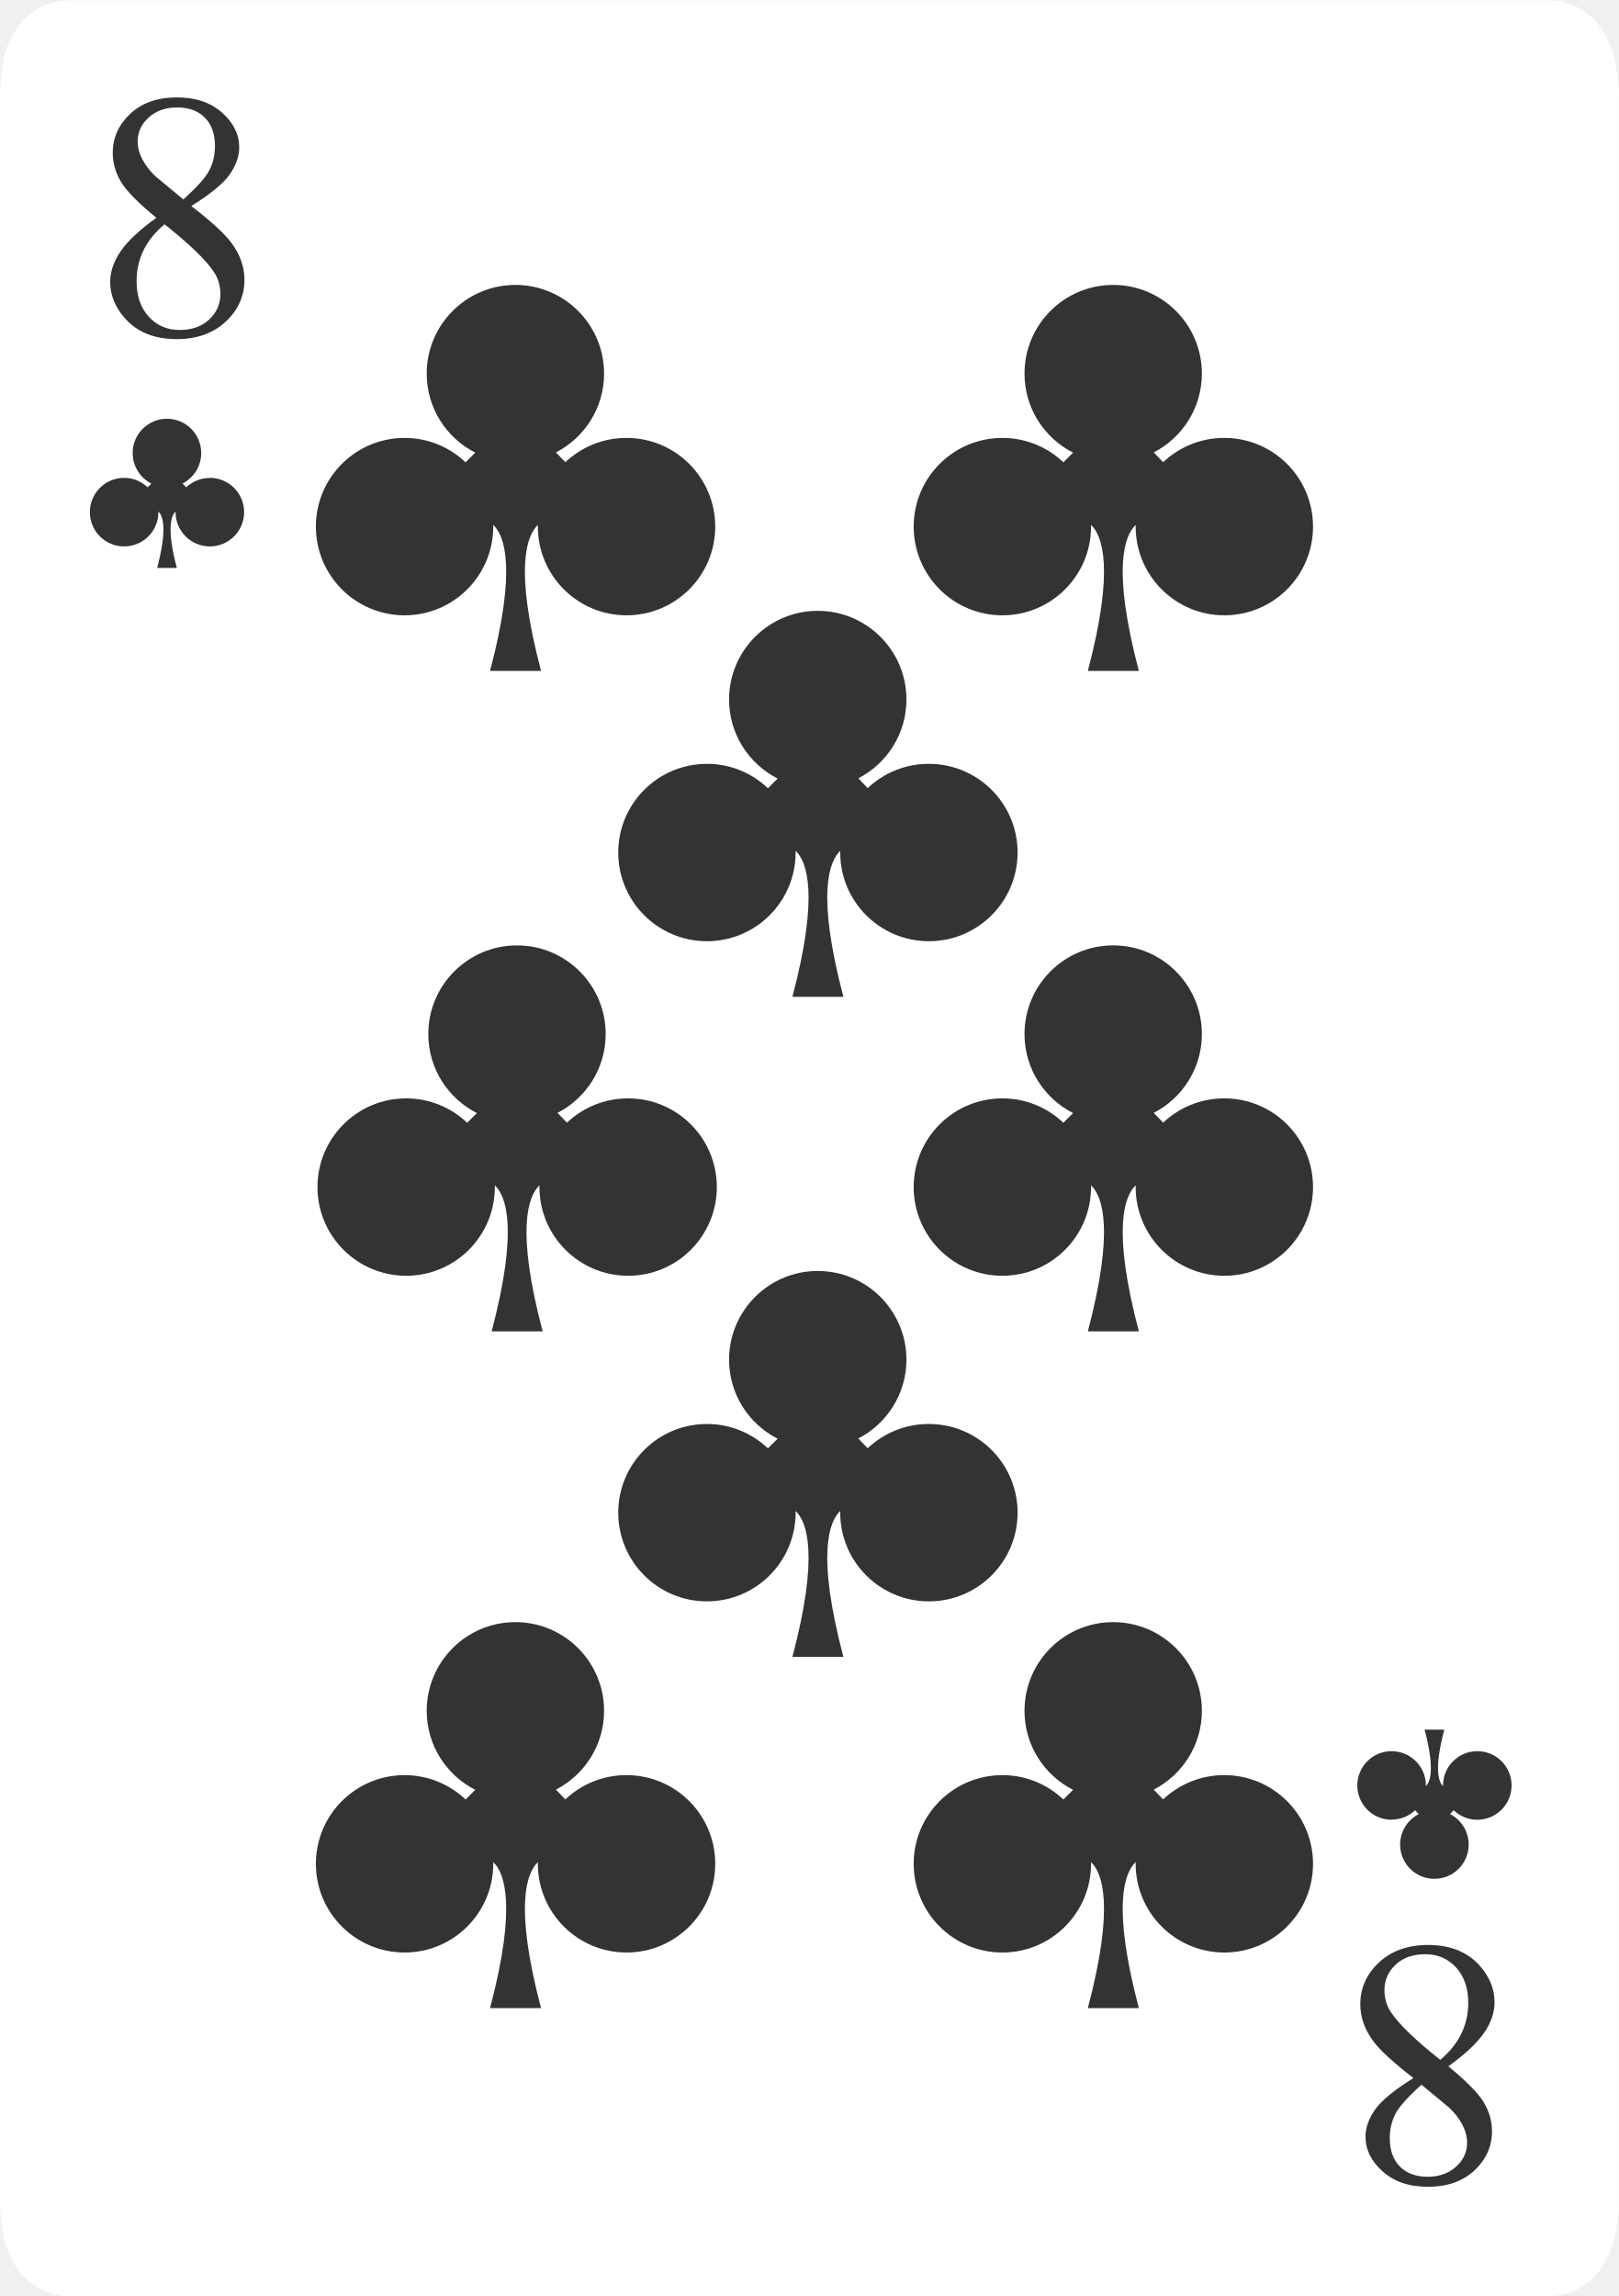
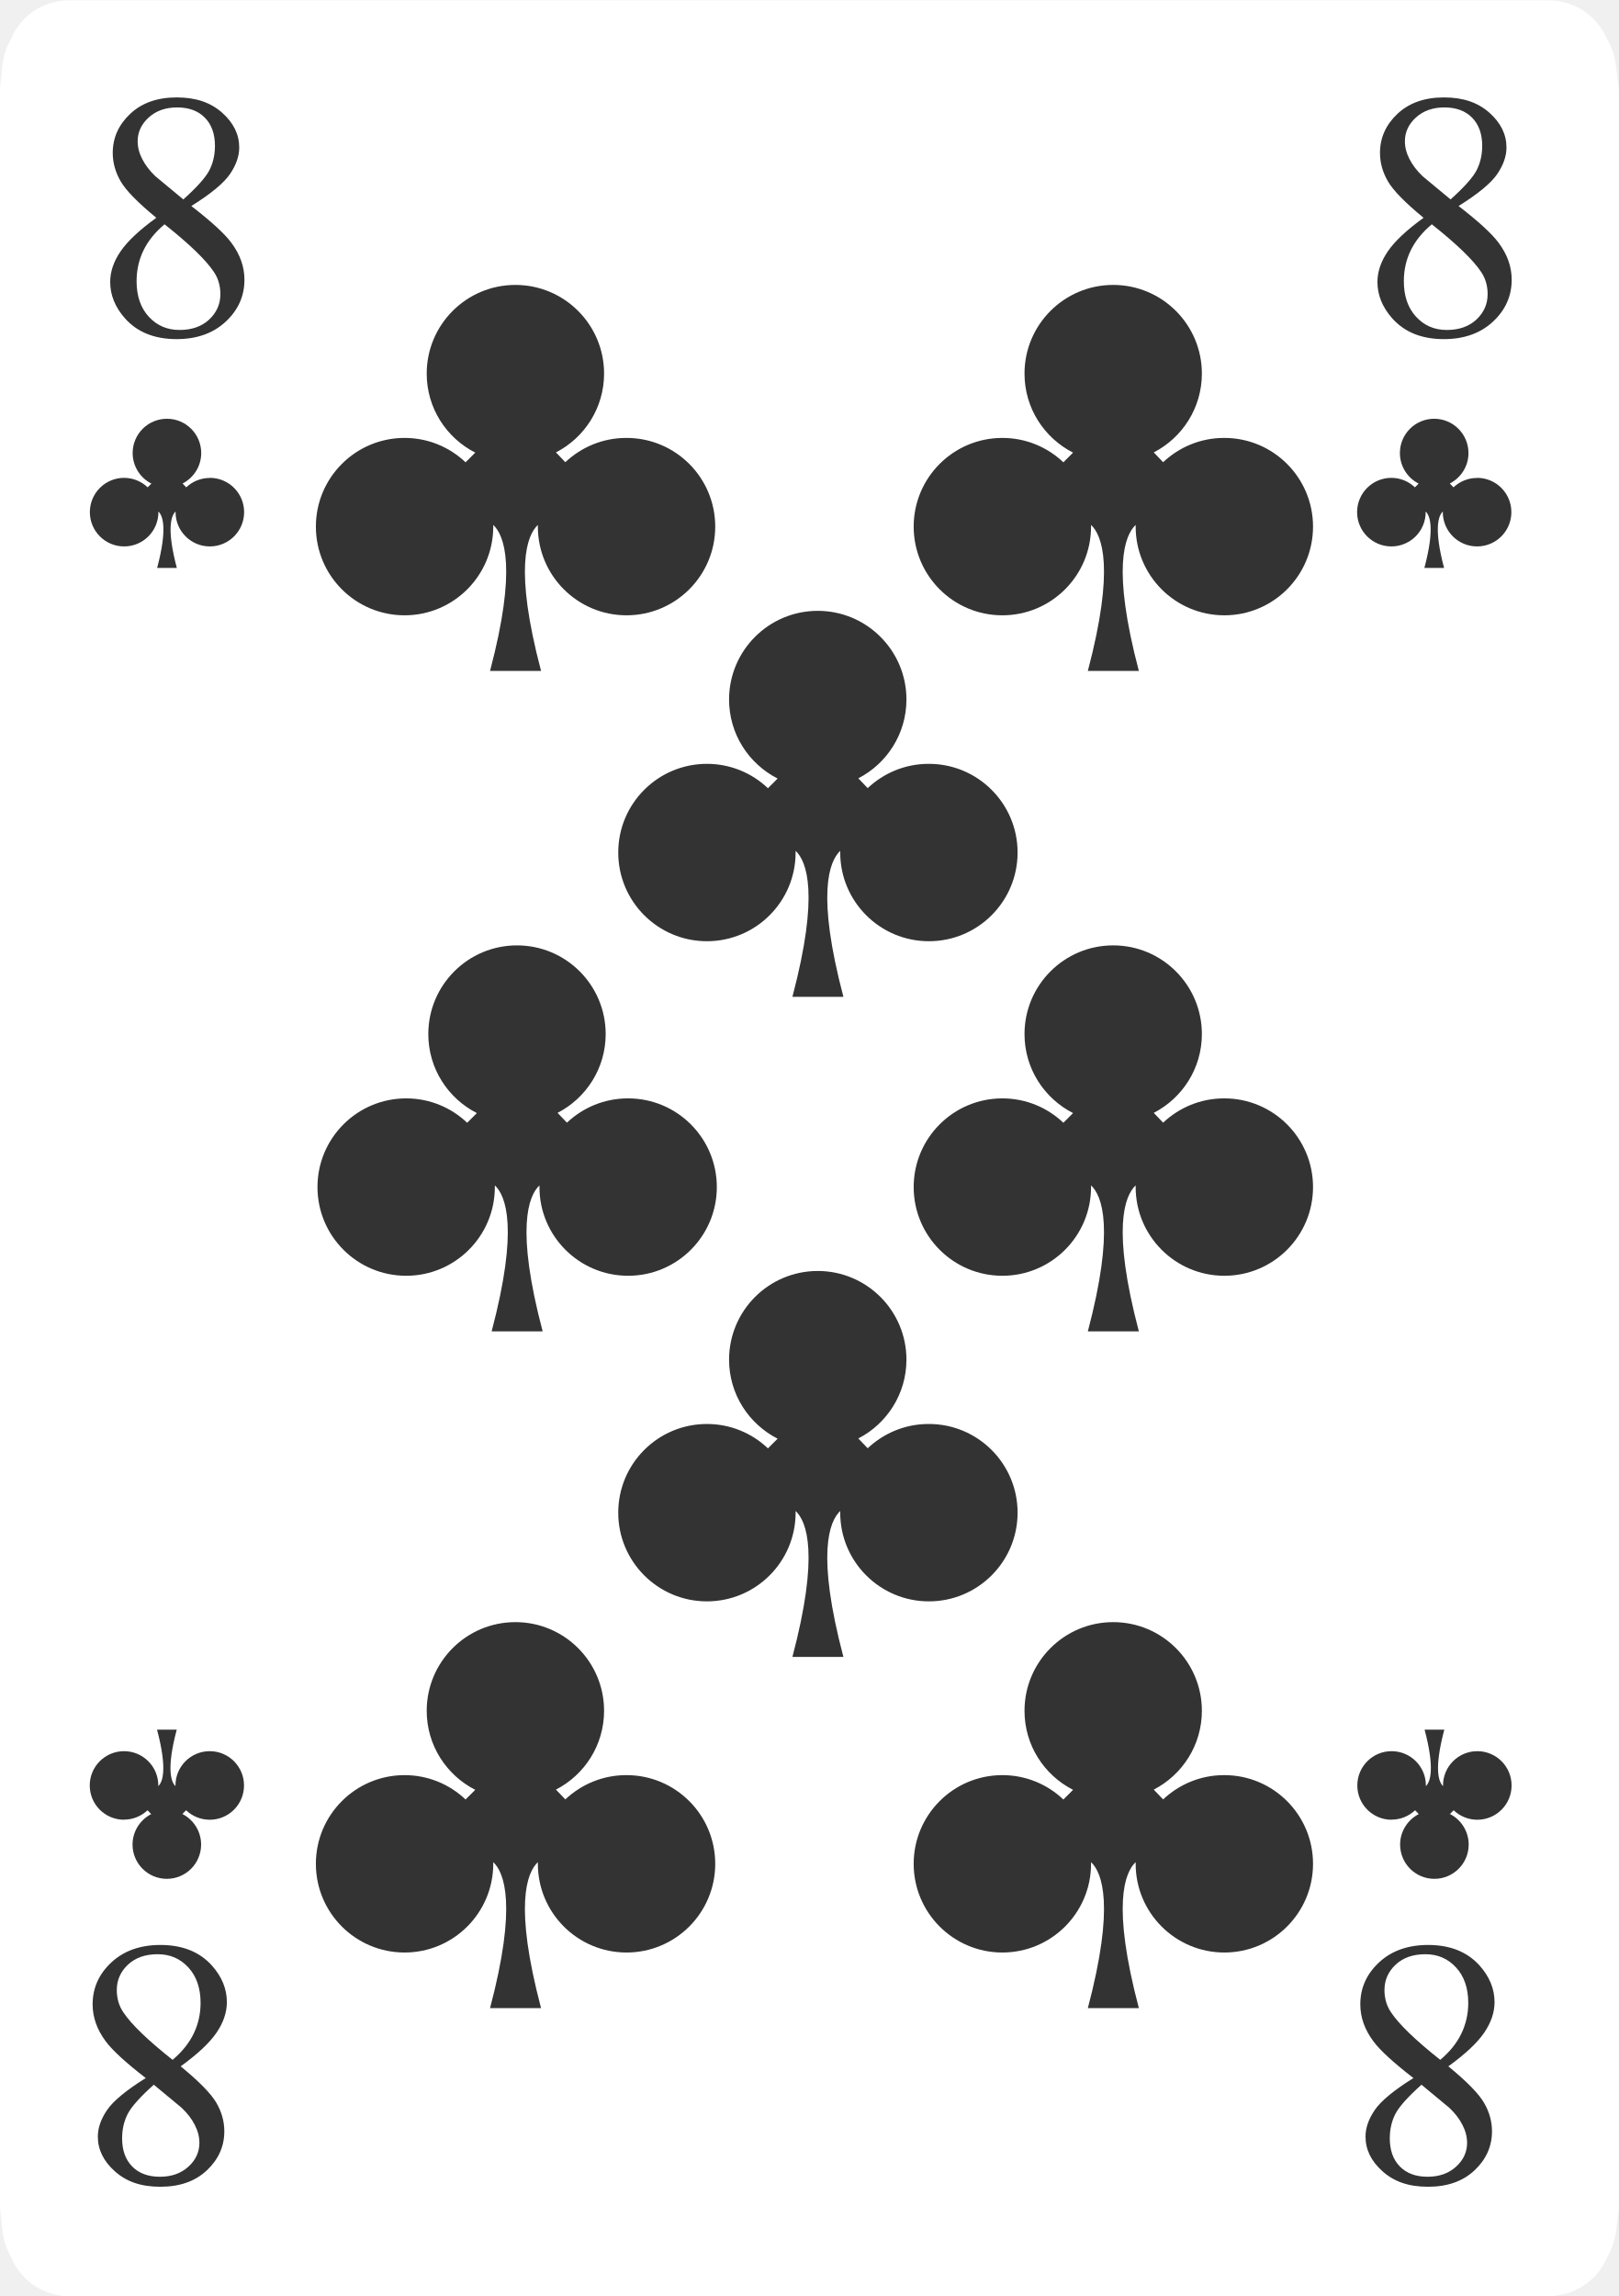
<svg xmlns="http://www.w3.org/2000/svg" id="Playing_Cards" viewBox="0 0 152.06 215.64">
  <g id="Cards">
    <g id="Clubs">
      <g>
+         <path d="m6.47.03h138.97c.47,0,.95.06,1.41.17l.11.03c.98.25,1.88.74,2.61,1.45l.04.04c.48.46.87,1,1.17,1.59l.41.82c.29.58.48,1.2.56,1.84l.26,1.97c.03.25.05.5.05.75v198.38c0,.26-.02.52-.05.78l-.25,1.86c-.08.61-.26,1.2-.53,1.75l-.41.85c-.32.65-.75,1.24-1.28,1.73l-.05.04c-.67.62-1.48,1.07-2.36,1.32l-.19.05c-.51.14-1.04.22-1.57.22H6.56c-.53,0-1.06-.07-1.57-.22l-.14-.04c-.92-.26-1.76-.74-2.44-1.4h0c-.49-.48-.9-1.04-1.2-1.65l-.41-.84c-.29-.59-.47-1.23-.55-1.88l-.21-1.85c-.02-.22-.04-.44-.04-.66V8.63c0-.21.01-.42.03-.63l.21-1.96c.07-.68.27-1.35.58-1.97l.41-.82c.28-.56.65-1.07,1.09-1.51h0C3.06,1,4,.47,5.01.22h.05c.46-.13.93-.19,1.41-.19Z" style="fill: #fff; fill-rule: evenodd;" />
        <g>
-           <path d="m6.47.03h138.97c.47,0,.95.06,1.41.17l.11.03c.98.25,1.88.74,2.61,1.45l.04.04c.48.46.87,1,1.17,1.59l.41.82c.29.58.48,1.2.56,1.84l.26,1.97c.03.25.05.5.05.75v198.38c0,.26-.02.52-.05.78l-.25,1.86c-.08.61-.26,1.2-.53,1.75l-.41.85c-.32.65-.75,1.24-1.28,1.73l-.05.04c-.67.62-1.48,1.07-2.36,1.32l-.19.05c-.51.14-1.04.22-1.57.22H6.56c-.53,0-1.06-.07-1.57-.22l-.14-.04c-.92-.26-1.76-.74-2.44-1.4h0c-.49-.48-.9-1.04-1.2-1.65l-.41-.84c-.29-.59-.47-1.23-.55-1.88l-.21-1.85c-.02-.22-.04-.44-.04-.66V8.63c0-.21.01-.42.03-.63l.21-1.96c.07-.68.27-1.35.58-1.97l.41-.82c.28-.56.65-1.07,1.09-1.51h0C3.06,1,4,.47,5.01.22h.05c.46-.13.93-.19,1.41-.19Z" style="fill: #fff; fill-rule: evenodd;" />
+           <path d="m19.7,44.89c-.86,0-1.63.34-2.21.88l-.34-.36c1.04-.54,1.75-1.61,1.75-2.86,0-1.78-1.44-3.22-3.22-3.22s-3.22,1.44-3.22,3.22c0,1.25.72,2.34,1.76,2.87l-.35.35c-.58-.55-1.36-.89-2.21-.89-1.78,0-3.22,1.44-3.22,3.22s1.44,3.22,3.22,3.22,3.22-1.44,3.22-3.22c0-.02,0-.04,0-.06.4.38.87,1.57-.12,5.3h1.85c-.99-3.73-.52-4.92-.12-5.3,0,.02,0,.04,0,.06,0,1.78,1.44,3.22,3.22,3.22s3.22-1.44,3.22-3.22-1.44-3.22-3.22-3.22Z" style="fill: #333; fill-rule: evenodd;" />
          <path d="m14.69,20.46c-1.73-1.42-2.85-2.56-3.35-3.42-.5-.86-.75-1.75-.75-2.68,0-1.42.55-2.64,1.64-3.67,1.1-1.03,2.55-1.54,4.37-1.54s3.18.48,4.26,1.43c1.08.96,1.61,2.05,1.61,3.27,0,.82-.29,1.65-.87,2.5-.58.85-1.79,1.85-3.63,3,1.89,1.46,3.14,2.61,3.76,3.45.82,1.1,1.23,2.25,1.23,3.47,0,1.54-.59,2.85-1.76,3.94-1.17,1.09-2.71,1.64-4.61,1.64-2.08,0-3.69-.65-4.85-1.95-.92-1.04-1.39-2.18-1.39-3.42,0-.97.33-1.93.98-2.88.65-.95,1.77-2,3.36-3.15Zm.76.61c-.89.75-1.55,1.57-1.98,2.46-.43.89-.64,1.85-.64,2.88,0,1.39.38,2.5,1.14,3.33s1.72,1.25,2.89,1.25,2.09-.33,2.79-.98c.7-.66,1.05-1.45,1.05-2.39,0-.77-.2-1.47-.61-2.08-.76-1.14-2.31-2.63-4.63-4.47Zm1.77-2.34c1.29-1.16,2.11-2.08,2.45-2.75.34-.67.52-1.43.52-2.28,0-1.13-.32-2.01-.95-2.65-.63-.64-1.5-.96-2.6-.96s-1.99.32-2.68.95c-.69.63-1.03,1.38-1.03,2.22,0,.56.14,1.12.43,1.68.29.56.69,1.09,1.22,1.6l2.64,2.19Z" style="fill: #333;" />
+         </g>
+         <g>
+           <path d="m130.71,170.9c.86,0,1.63-.34,2.21-.88l.34.36c-1.04.54-1.75,1.62-1.75,2.86,0,1.78,1.44,3.22,3.22,3.22s3.22-1.44,3.22-3.22c0-1.25-.72-2.34-1.76-2.87l.35-.35c.58.55,1.36.89,2.22.89,1.78,0,3.22-1.44,3.22-3.22s-1.44-3.22-3.22-3.22-3.22,1.44-3.22,3.22c0,.02,0,.04,0,.06-.4-.38-.87-1.57.12-5.3h-1.85c.99,3.73.52,4.92.12,5.3,0-.02,0-.04,0-.06,0-1.78-1.44-3.22-3.22-3.22s-3.22,1.44-3.22,3.22,1.44,3.22,3.22,3.22Z" style="fill: #333; fill-rule: evenodd;" />
          <path d="m136.04,194.07c1.73,1.42,2.85,2.56,3.35,3.42.5.86.75,1.75.75,2.68,0,1.42-.55,2.64-1.64,3.67-1.1,1.03-2.55,1.54-4.37,1.54s-3.18-.48-4.26-1.44c-1.08-.96-1.61-2.05-1.61-3.27,0-.82.29-1.65.87-2.5.58-.85,1.79-1.85,3.63-3-1.89-1.46-3.14-2.61-3.76-3.45-.82-1.1-1.23-2.25-1.23-3.47,0-1.54.59-2.85,1.76-3.94,1.17-1.09,2.71-1.64,4.61-1.64,2.07,0,3.69.65,4.85,1.95.92,1.04,1.39,2.18,1.39,3.42,0,.97-.33,1.93-.98,2.88-.65.95-1.77,2-3.36,3.15Zm-.76-.61c.89-.75,1.55-1.57,1.98-2.46.43-.89.65-1.85.65-2.88,0-1.39-.38-2.5-1.14-3.33-.76-.83-1.72-1.25-2.89-1.25s-2.09.33-2.79.98c-.7.66-1.05,1.45-1.05,2.39,0,.77.2,1.47.61,2.08.76,1.14,2.31,2.63,4.63,4.47Zm-1.77,2.34c-1.29,1.16-2.11,2.08-2.45,2.75-.34.67-.52,1.43-.52,2.28,0,1.13.32,2.01.95,2.65.63.64,1.5.96,2.6.96s1.99-.32,2.68-.95c.69-.63,1.03-1.38,1.03-2.23,0-.56-.14-1.12-.43-1.68-.28-.56-.69-1.09-1.22-1.6l-2.64-2.19Z" style="fill: #333;" />
        </g>
-         <path d="m19.7,44.89c-.86,0-1.63.34-2.21.88l-.34-.36c1.04-.54,1.75-1.61,1.75-2.86,0-1.78-1.44-3.22-3.22-3.22s-3.22,1.44-3.22,3.22c0,1.25.72,2.34,1.76,2.87l-.35.35c-.58-.55-1.36-.89-2.21-.89-1.78,0-3.22,1.44-3.22,3.22s1.44,3.22,3.22,3.22,3.22-1.44,3.22-3.22c0-.02,0-.04,0-.06.4.38.87,1.57-.12,5.3h1.85c-.99-3.73-.52-4.92-.12-5.3,0,.02,0,.04,0,.06,0,1.78,1.44,3.22,3.22,3.22s3.22-1.44,3.22-3.22-1.44-3.22-3.22-3.22Z" style="fill: #333; fill-rule: evenodd;" />
-         <path d="m130.71,170.9c.86,0,1.63-.34,2.21-.88l.34.36c-1.04.54-1.75,1.62-1.75,2.86,0,1.78,1.44,3.22,3.22,3.22s3.22-1.44,3.22-3.22c0-1.25-.72-2.34-1.76-2.87l.35-.35c.58.55,1.36.89,2.22.89,1.78,0,3.22-1.44,3.22-3.22s-1.44-3.22-3.22-3.22-3.22,1.44-3.22,3.22c0,.02,0,.04,0,.06-.4-.38-.87-1.57.12-5.3h-1.85c.99,3.73.52,4.92.12,5.3,0-.02,0-.04,0-.06,0-1.78-1.44-3.22-3.22-3.22s-3.22,1.44-3.22,3.22,1.44,3.22,3.22,3.22Z" style="fill: #333; fill-rule: evenodd;" />
        <g>
          <path d="m58.82,41.13c-2.21,0-4.22.87-5.72,2.28l-.88-.92c2.68-1.38,4.52-4.18,4.52-7.4,0-4.6-3.73-8.33-8.33-8.33s-8.33,3.73-8.33,8.33c0,3.24,1.85,6.04,4.56,7.42l-.91.91c-1.49-1.42-3.51-2.29-5.73-2.29-4.6,0-8.33,3.73-8.33,8.33s3.73,8.33,8.33,8.33,8.33-3.73,8.33-8.33c0-.06,0-.11,0-.16,1.04.98,2.25,4.05-.3,13.71h4.79c-2.55-9.65-1.34-12.72-.3-13.71,0,.05,0,.11,0,.16,0,4.6,3.73,8.33,8.33,8.33s8.33-3.73,8.33-8.33-3.73-8.33-8.33-8.33Z" style="fill: #333; fill-rule: evenodd;" />
          <path d="m58.82,166.72c-2.21,0-4.22.87-5.72,2.28l-.88-.92c2.68-1.38,4.52-4.18,4.52-7.4,0-4.6-3.73-8.33-8.33-8.33s-8.33,3.73-8.33,8.33c0,3.24,1.85,6.04,4.56,7.42l-.91.91c-1.49-1.42-3.51-2.29-5.73-2.29-4.6,0-8.33,3.73-8.33,8.33s3.73,8.33,8.33,8.33,8.33-3.73,8.33-8.33c0-.06,0-.11,0-.16,1.04.98,2.25,4.06-.3,13.71h4.79c-2.55-9.65-1.34-12.72-.3-13.71,0,.06,0,.11,0,.16,0,4.6,3.73,8.33,8.33,8.33s8.33-3.73,8.33-8.33-3.73-8.33-8.33-8.33Z" style="fill: #333; fill-rule: evenodd;" />
          <path d="m87.22,133.74c-2.21,0-4.22.87-5.72,2.28l-.88-.92c2.68-1.38,4.52-4.18,4.52-7.4,0-4.6-3.73-8.33-8.33-8.33s-8.33,3.73-8.33,8.33c0,3.24,1.85,6.04,4.56,7.42l-.91.91c-1.49-1.42-3.51-2.29-5.73-2.29-4.6,0-8.33,3.73-8.33,8.33s3.73,8.33,8.33,8.33,8.33-3.73,8.33-8.33c0-.06,0-.11,0-.16,1.04.98,2.25,4.05-.3,13.71h4.79c-2.55-9.65-1.34-12.72-.3-13.71,0,.05,0,.11,0,.16,0,4.6,3.73,8.33,8.33,8.33s8.33-3.73,8.33-8.33-3.73-8.33-8.33-8.33Z" style="fill: #333; fill-rule: evenodd;" />
          <path d="m87.22,71.74c-2.21,0-4.22.87-5.72,2.28l-.88-.92c2.68-1.38,4.52-4.18,4.52-7.4,0-4.6-3.73-8.33-8.33-8.33s-8.33,3.73-8.33,8.33c0,3.24,1.85,6.04,4.56,7.42l-.91.91c-1.49-1.42-3.51-2.29-5.73-2.29-4.6,0-8.33,3.73-8.33,8.33s3.73,8.33,8.33,8.33,8.33-3.73,8.33-8.33c0-.06,0-.11,0-.16,1.04.98,2.25,4.05-.3,13.71h4.79c-2.55-9.65-1.34-12.72-.3-13.71,0,.05,0,.11,0,.16,0,4.6,3.73,8.33,8.33,8.33s8.33-3.73,8.33-8.33-3.73-8.33-8.33-8.33Z" style="fill: #333; fill-rule: evenodd;" />
          <path d="m58.97,103.16c-2.21,0-4.22.87-5.72,2.28l-.88-.92c2.68-1.38,4.52-4.18,4.52-7.4,0-4.6-3.73-8.33-8.33-8.33s-8.33,3.73-8.33,8.33c0,3.24,1.85,6.04,4.56,7.42l-.91.91c-1.49-1.42-3.51-2.29-5.73-2.29-4.6,0-8.33,3.73-8.33,8.33s3.73,8.33,8.33,8.33,8.33-3.73,8.33-8.33c0-.06,0-.11,0-.16,1.04.98,2.25,4.05-.3,13.71h4.79c-2.55-9.65-1.34-12.72-.3-13.71,0,.05,0,.11,0,.16,0,4.6,3.73,8.33,8.33,8.33s8.33-3.73,8.33-8.33-3.73-8.33-8.33-8.33Z" style="fill: #333; fill-rule: evenodd;" />
          <path d="m114.97,103.16c-2.21,0-4.22.87-5.72,2.28l-.88-.92c2.68-1.38,4.52-4.18,4.52-7.4,0-4.6-3.73-8.33-8.33-8.33s-8.33,3.73-8.33,8.33c0,3.24,1.85,6.04,4.56,7.42l-.91.91c-1.49-1.42-3.51-2.29-5.73-2.29-4.6,0-8.33,3.73-8.33,8.33s3.73,8.33,8.33,8.33,8.33-3.73,8.33-8.33c0-.06,0-.11,0-.16,1.04.98,2.25,4.05-.3,13.71h4.79c-2.55-9.65-1.34-12.72-.3-13.71,0,.05,0,.11,0,.16,0,4.6,3.73,8.33,8.33,8.33s8.33-3.73,8.33-8.33-3.73-8.33-8.33-8.33Z" style="fill: #333; fill-rule: evenodd;" />
          <path d="m114.97,41.13c-2.21,0-4.22.87-5.72,2.28l-.88-.92c2.68-1.38,4.52-4.18,4.52-7.4,0-4.6-3.73-8.33-8.33-8.33s-8.33,3.73-8.33,8.33c0,3.24,1.85,6.04,4.56,7.42l-.91.91c-1.49-1.42-3.51-2.29-5.73-2.29-4.6,0-8.33,3.73-8.33,8.33s3.73,8.33,8.33,8.33,8.33-3.73,8.33-8.33c0-.06,0-.11,0-.16,1.04.98,2.25,4.05-.3,13.71h4.79c-2.55-9.65-1.34-12.72-.3-13.71,0,.05,0,.11,0,.16,0,4.6,3.73,8.33,8.33,8.33s8.33-3.73,8.33-8.33-3.73-8.33-8.33-8.33Z" style="fill: #333; fill-rule: evenodd;" />
          <path d="m114.97,166.72c-2.21,0-4.22.87-5.72,2.28l-.88-.92c2.68-1.38,4.52-4.18,4.52-7.4,0-4.6-3.73-8.33-8.33-8.33s-8.33,3.73-8.33,8.33c0,3.24,1.85,6.04,4.56,7.42l-.91.91c-1.49-1.42-3.51-2.29-5.73-2.29-4.6,0-8.33,3.73-8.33,8.33s3.73,8.33,8.33,8.33,8.33-3.73,8.33-8.33c0-.06,0-.11,0-.16,1.04.98,2.25,4.06-.3,13.71h4.79c-2.55-9.65-1.34-12.72-.3-13.71,0,.06,0,.11,0,.16,0,4.6,3.73,8.33,8.33,8.33s8.33-3.73,8.33-8.33-3.73-8.33-8.33-8.33Z" style="fill: #333; fill-rule: evenodd;" />
        </g>
+         <g>
+           <path d="m138.73,44.89c-.86,0-1.63.34-2.21.88l-.34-.36c1.04-.54,1.75-1.61,1.75-2.86,0-1.78-1.44-3.22-3.22-3.22s-3.22,1.44-3.22,3.22c0,1.25.72,2.34,1.76,2.87l-.35.35c-.58-.55-1.36-.89-2.21-.89-1.78,0-3.22,1.44-3.22,3.22s1.44,3.22,3.22,3.22,3.22-1.44,3.22-3.22c0-.02,0-.04,0-.06.4.38.87,1.57-.12,5.3h1.85c-.99-3.73-.52-4.92-.12-5.3,0,.02,0,.04,0,.06,0,1.78,1.44,3.22,3.22,3.22s3.22-1.44,3.22-3.22-1.44-3.22-3.22-3.22Z" style="fill: #333; fill-rule: evenodd;" />
+           <path d="m133.72,20.46c-1.73-1.42-2.85-2.56-3.35-3.42-.5-.86-.75-1.75-.75-2.68,0-1.42.55-2.64,1.64-3.67,1.1-1.03,2.55-1.54,4.37-1.54s3.18.48,4.26,1.43c1.08.96,1.61,2.05,1.61,3.27,0,.82-.29,1.65-.87,2.5-.58.85-1.79,1.85-3.63,3,1.89,1.46,3.14,2.61,3.76,3.45.82,1.1,1.23,2.25,1.23,3.47,0,1.54-.59,2.85-1.76,3.94-1.17,1.09-2.71,1.64-4.61,1.64-2.08,0-3.69-.65-4.85-1.95-.92-1.04-1.39-2.18-1.39-3.42,0-.97.33-1.93.98-2.88.65-.95,1.77-2,3.36-3.15Zm.76.61c-.89.75-1.55,1.57-1.98,2.46-.43.89-.64,1.85-.64,2.88,0,1.39.38,2.5,1.14,3.33s1.72,1.25,2.89,1.25,2.09-.33,2.79-.98c.7-.66,1.05-1.45,1.05-2.39,0-.77-.2-1.47-.61-2.08-.76-1.14-2.31-2.63-4.63-4.47Zm1.77-2.34c1.29-1.16,2.11-2.08,2.45-2.75.34-.67.52-1.43.52-2.28,0-1.13-.32-2.01-.95-2.65-.63-.64-1.5-.96-2.6-.96s-1.99.32-2.68.95c-.69.63-1.03,1.38-1.03,2.22,0,.56.14,1.12.43,1.68.29.56.69,1.09,1.22,1.6l2.64,2.19Z" style="fill: #333;" />
+         </g>
+         <g>
+           <path d="m11.65,170.9c.86,0,1.63-.34,2.21-.88l.34.36c-1.04.54-1.75,1.62-1.75,2.86,0,1.78,1.44,3.22,3.22,3.22s3.22-1.44,3.22-3.22c0-1.25-.72-2.34-1.76-2.87l.35-.35c.58.55,1.36.89,2.22.89,1.78,0,3.22-1.44,3.22-3.22s-1.44-3.22-3.22-3.22-3.22,1.44-3.22,3.22c0,.02,0,.04,0,.06-.4-.38-.87-1.57.12-5.3h-1.85c.99,3.73.52,4.92.12,5.3,0-.02,0-.04,0-.06,0-1.78-1.44-3.22-3.22-3.22s-3.22,1.44-3.22,3.22,1.44,3.22,3.22,3.22Z" style="fill: #333; fill-rule: evenodd;" />
+           <path d="m16.97,194.07c1.73,1.42,2.85,2.56,3.35,3.42.5.86.75,1.75.75,2.68,0,1.42-.55,2.64-1.64,3.67-1.1,1.03-2.55,1.54-4.37,1.54s-3.18-.48-4.26-1.44c-1.08-.96-1.61-2.05-1.61-3.27,0-.82.29-1.65.87-2.5.58-.85,1.79-1.85,3.63-3-1.89-1.46-3.14-2.61-3.76-3.45-.82-1.1-1.23-2.25-1.23-3.47,0-1.54.59-2.85,1.76-3.94,1.17-1.09,2.71-1.64,4.61-1.64,2.07,0,3.69.65,4.85,1.95.92,1.04,1.39,2.18,1.39,3.42,0,.97-.33,1.93-.98,2.88-.65.95-1.77,2-3.36,3.15Zm-.76-.61c.89-.75,1.55-1.57,1.98-2.46.43-.89.65-1.85.65-2.88,0-1.39-.38-2.5-1.14-3.33-.76-.83-1.72-1.25-2.89-1.25s-2.09.33-2.79.98c-.7.66-1.05,1.45-1.05,2.39,0,.77.2,1.47.61,2.08.76,1.14,2.31,2.63,4.63,4.47Zm-1.77,2.34c-1.29,1.16-2.11,2.08-2.45,2.75-.34.67-.52,1.43-.52,2.28,0,1.13.32,2.01.95,2.65.63.64,1.5.96,2.6.96s1.99-.32,2.68-.95c.69-.63,1.03-1.38,1.03-2.23,0-.56-.14-1.12-.43-1.68-.28-.56-.69-1.09-1.22-1.6l-2.64-2.19Z" style="fill: #333;" />
+         </g>
      </g>
    </g>
  </g>
</svg>
